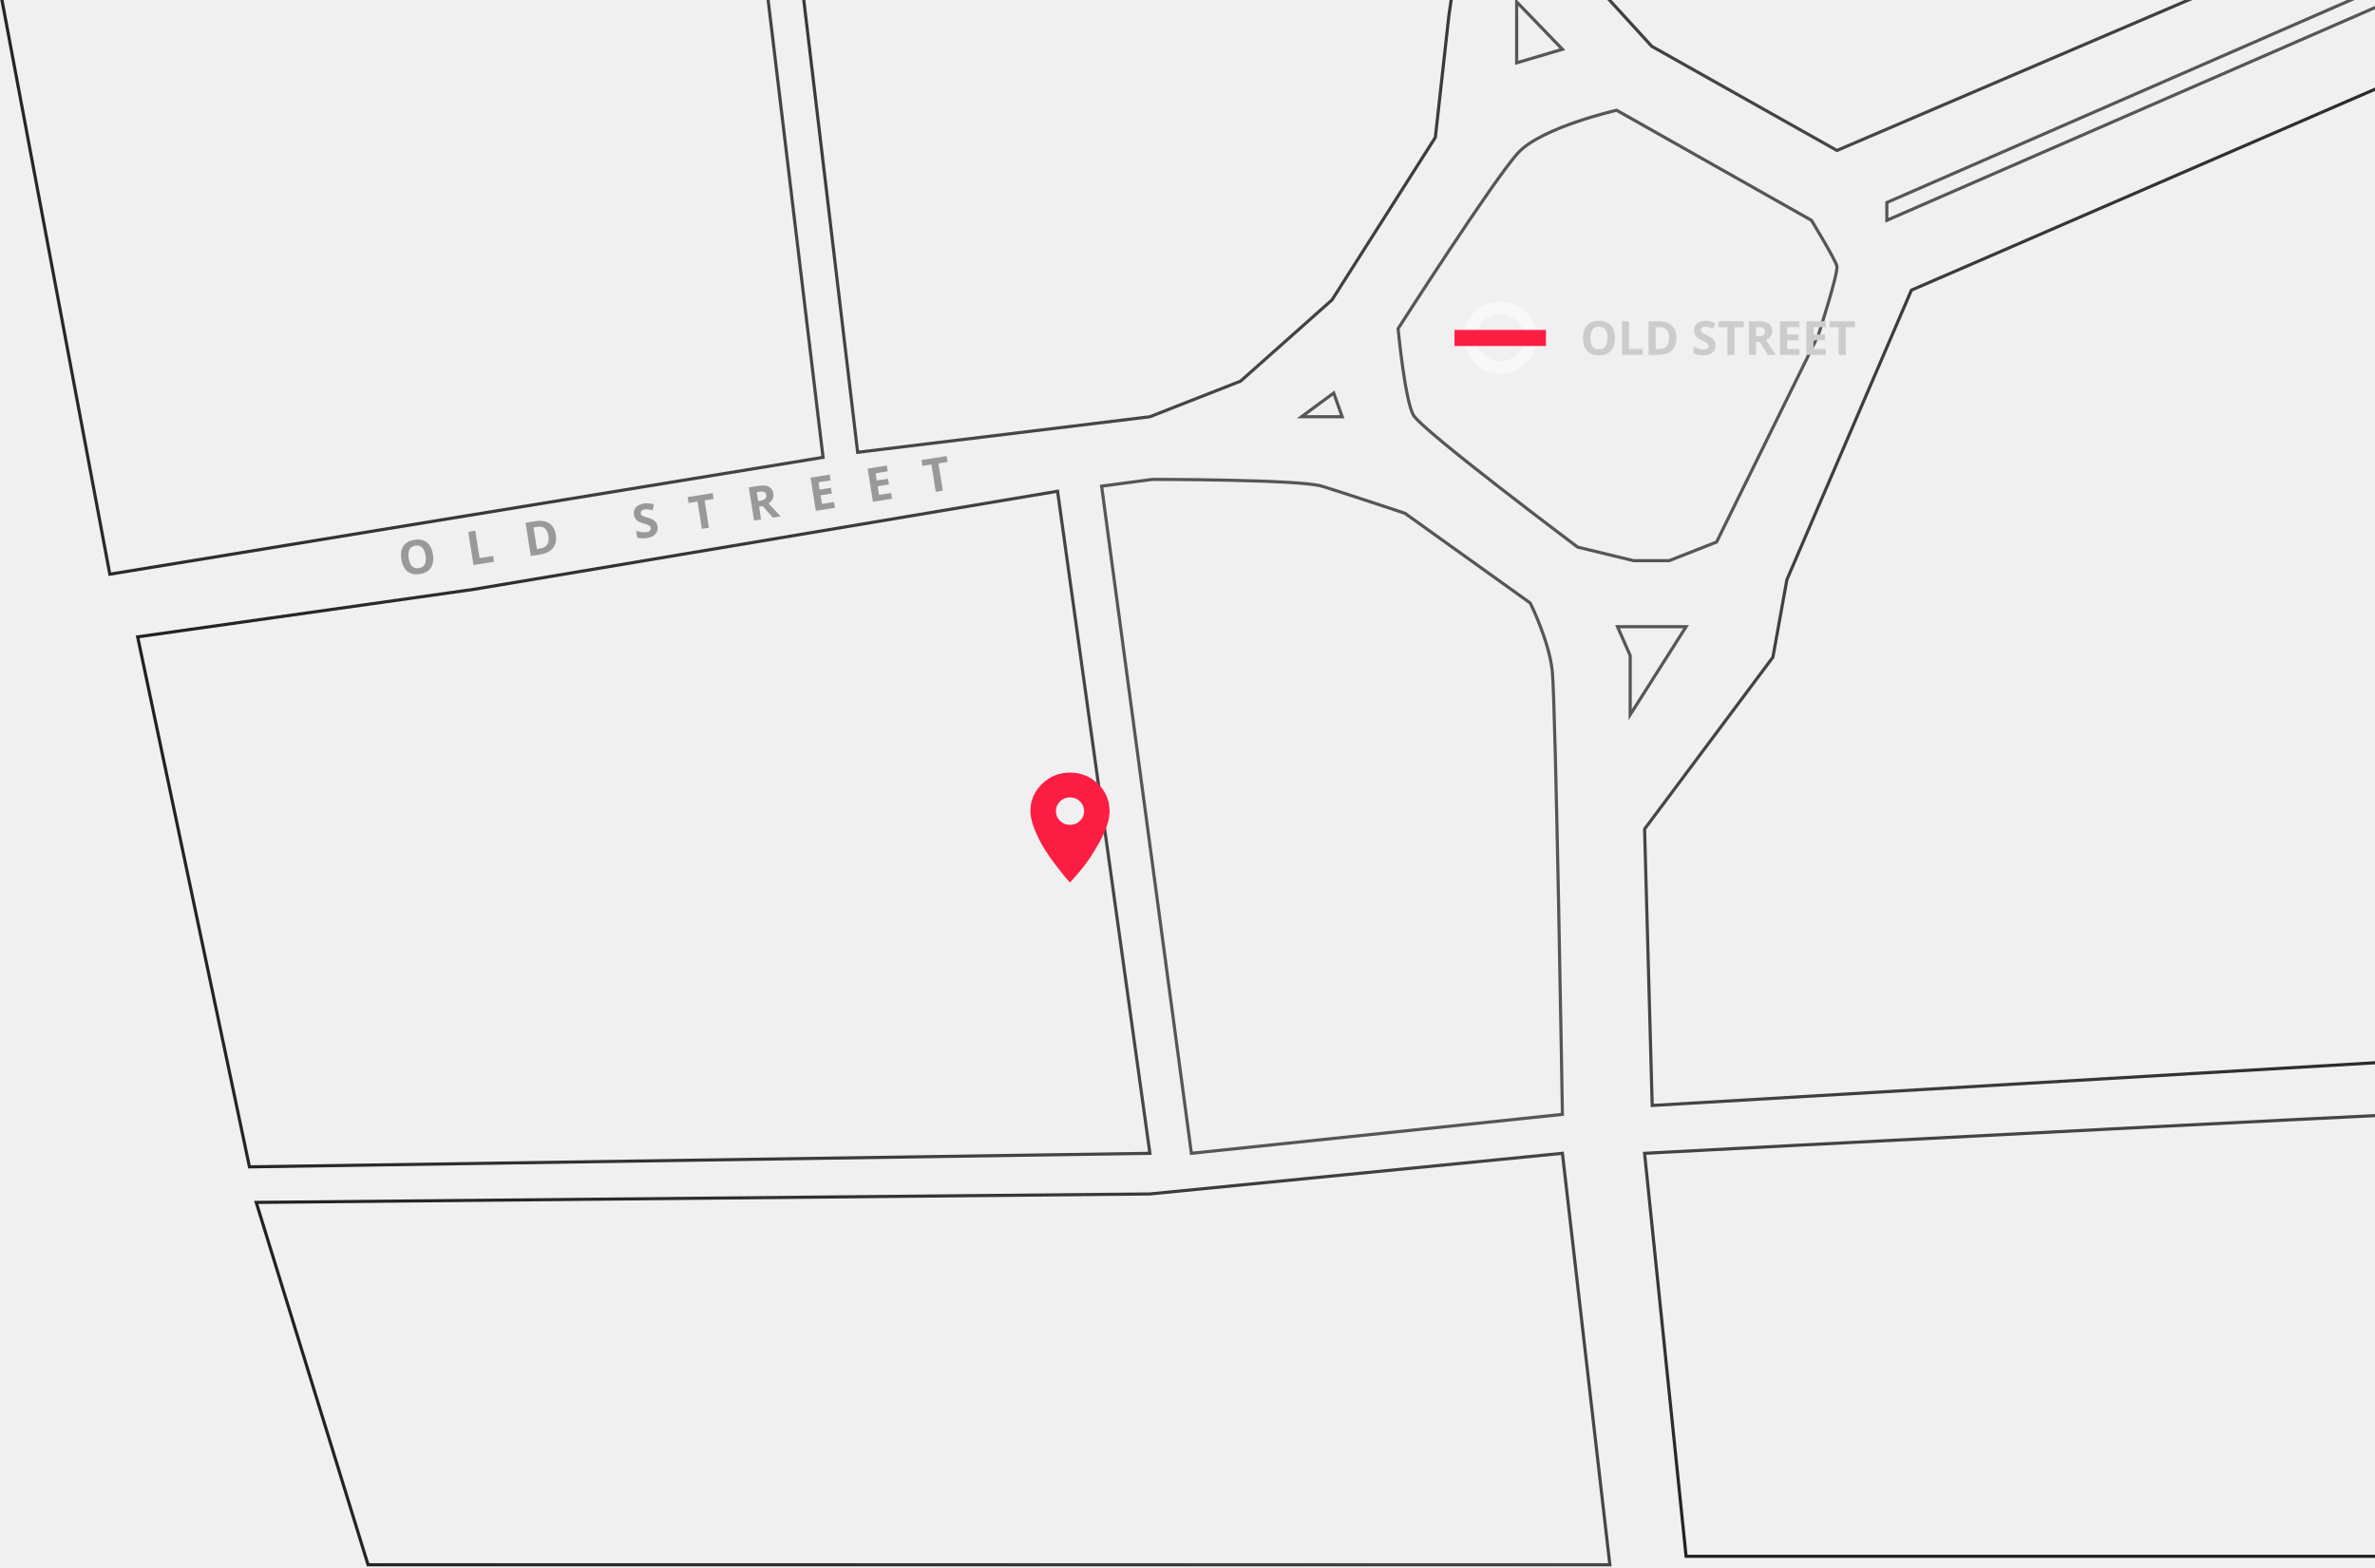
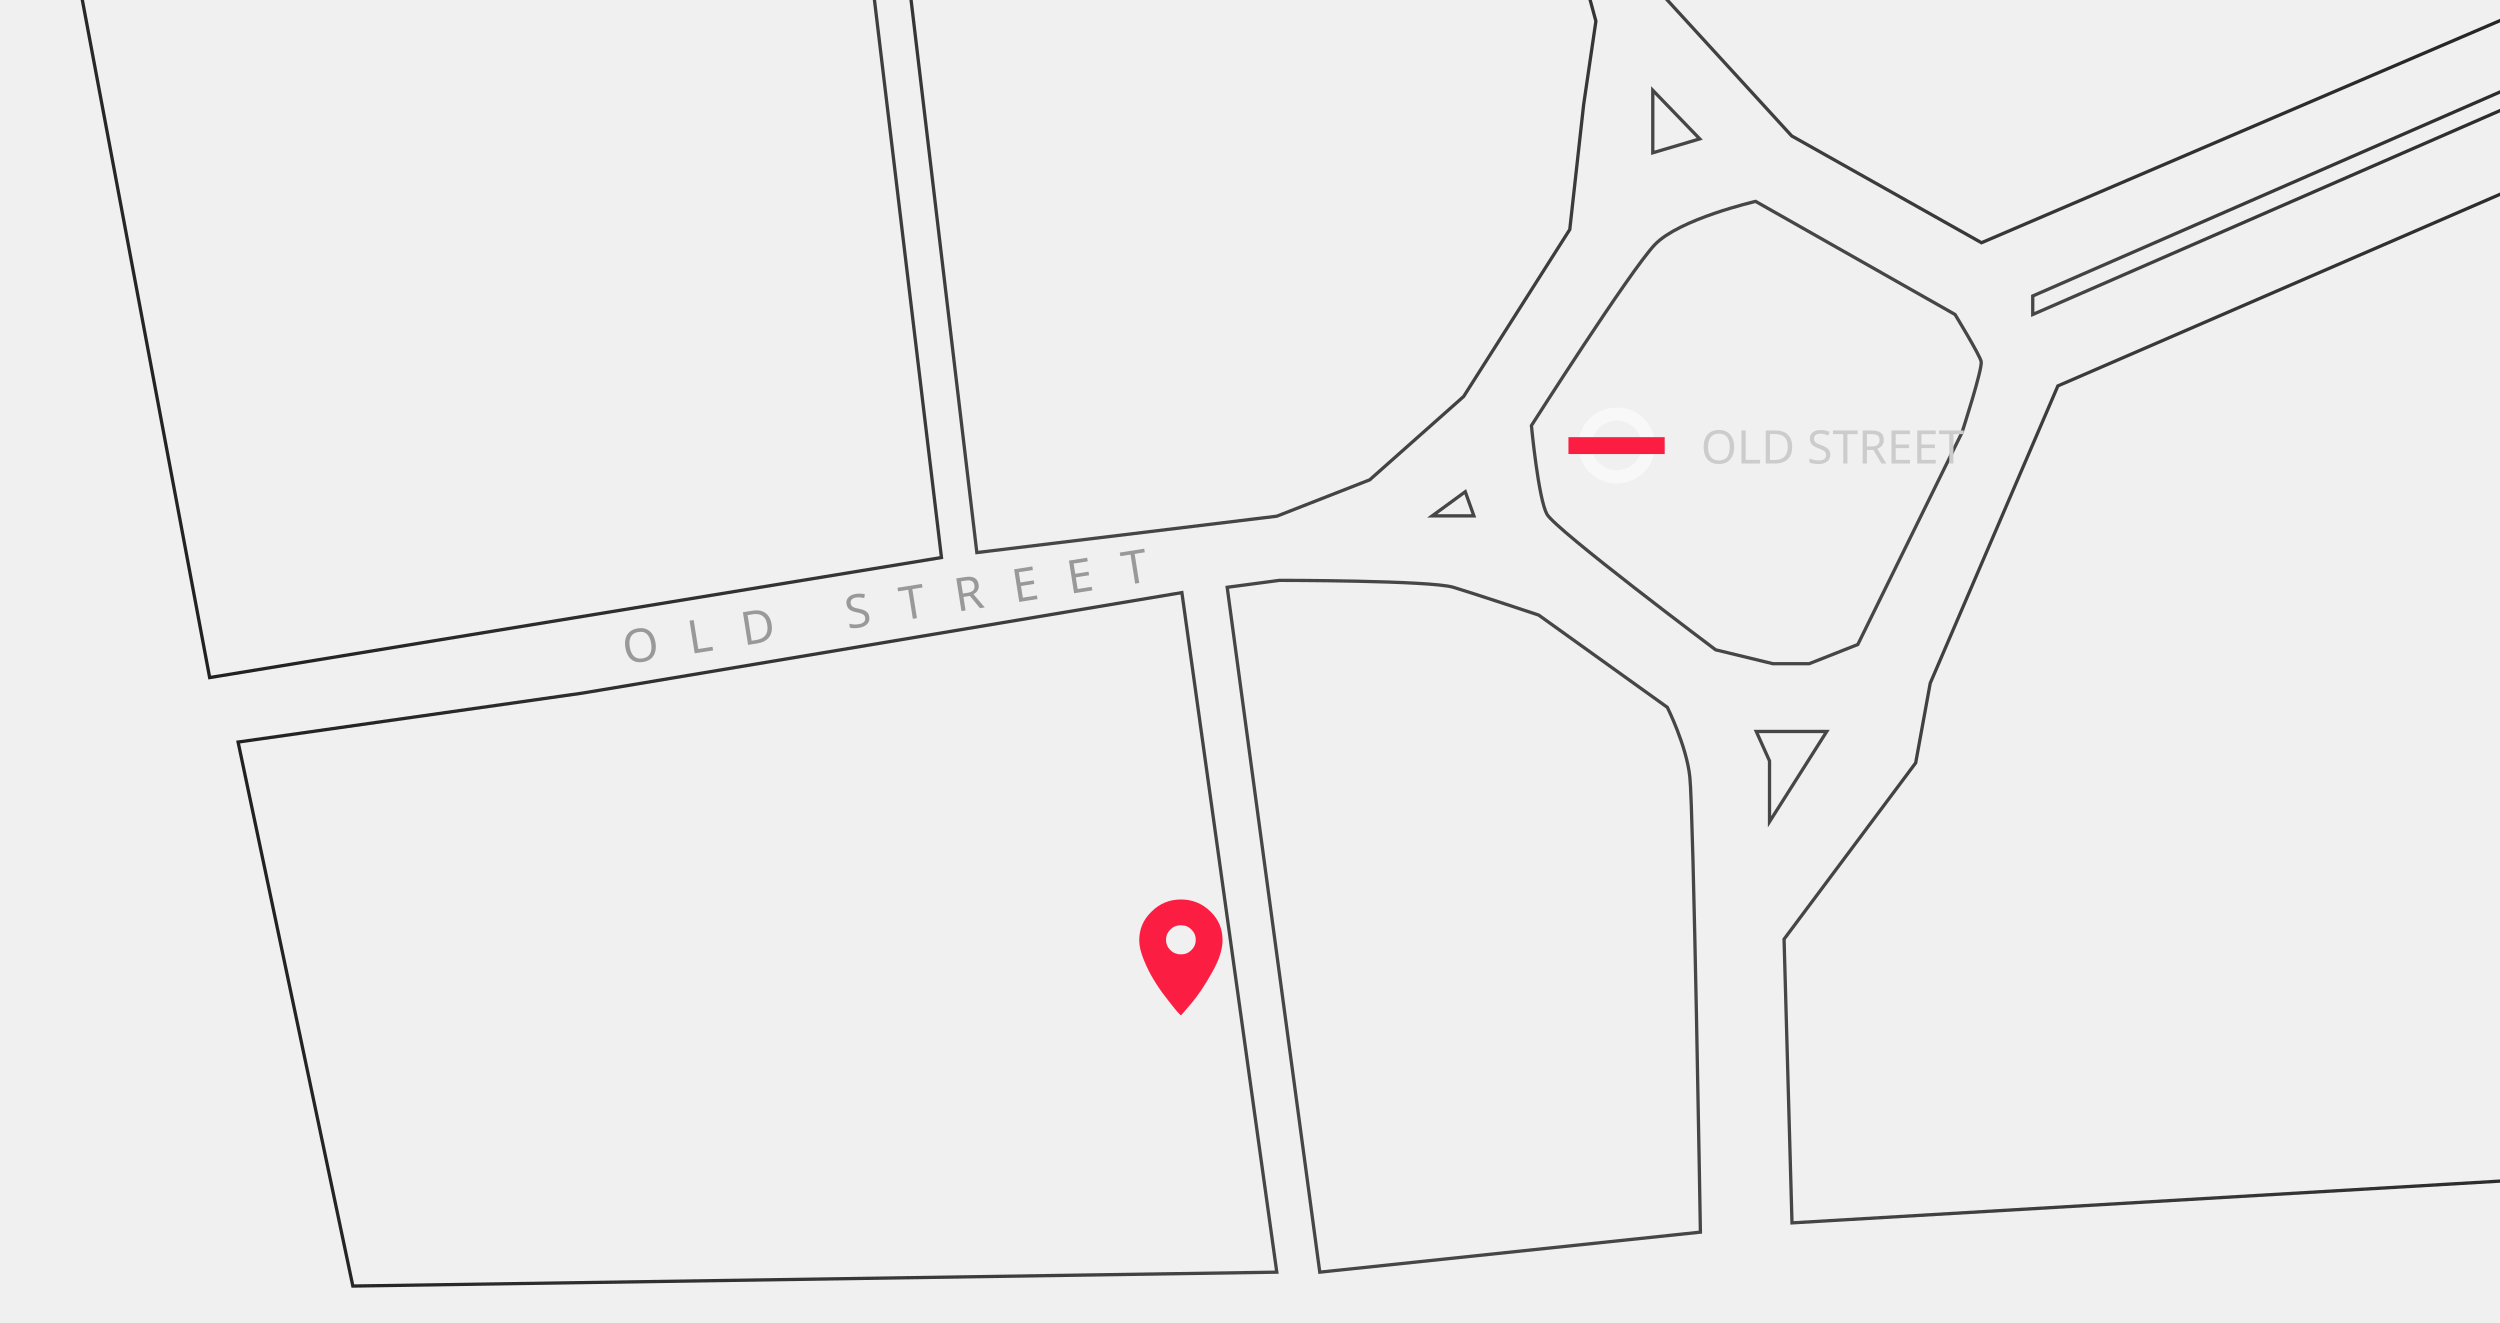
- <svg xmlns="http://www.w3.org/2000/svg" xmlns:xlink="http://www.w3.org/1999/xlink" width="756px" height="499px" viewBox="0 0 756 499" version="1.1">
-   <defs>
-     <rect id="path-1" x="0" y="0" width="824" height="499" />
-     <linearGradient x1="100%" y1="50%" x2="0%" y2="50%" id="linearGradient-3">
-       <stop stop-color="#464646" offset="0%" />
-       <stop stop-color="#212121" offset="100%" />
-     </linearGradient>
-     <linearGradient x1="50%" y1="100%" x2="50%" y2="0%" id="linearGradient-4">
-       <stop stop-color="#464646" offset="0%" />
-       <stop stop-color="#212121" offset="100%" />
-     </linearGradient>
-     <linearGradient x1="1.41638472e-14%" y1="50%" x2="100%" y2="50%" id="linearGradient-5">
-       <stop stop-color="#464646" offset="0%" />
-       <stop stop-color="#212121" offset="100%" />
-     </linearGradient>
-     <linearGradient x1="50%" y1="0%" x2="50%" y2="100%" id="linearGradient-6">
-       <stop stop-color="#464646" offset="0%" />
-       <stop stop-color="#212121" offset="100%" />
-     </linearGradient>
-   </defs>
-   <g id="Symbols" stroke="none" stroke-width="1" fill="none" fill-rule="evenodd">
+ <svg xmlns="http://www.w3.org/2000/svg" version="1.1" id="Layer_1" x="0px" y="0px" viewBox="0 0 756 400" style="enable-background:new 0 0 756 400;" xml:space="preserve">
+   <style type="text/css">
+ 	.st0{fill:none;stroke:#464646;stroke-miterlimit:10;}
+ 	.st1{fill:none;stroke:url(#SVGID_1_);stroke-miterlimit:10;}
+ 	.st2{fill:none;stroke:url(#SVGID_2_);stroke-miterlimit:10;}
+ 	.st3{fill:none;stroke:url(#SVGID_3_);stroke-miterlimit:10;}
+ 	.st4{fill:none;stroke:url(#SVGID_4_);stroke-miterlimit:10;}
+ 	.st5{fill:none;stroke:url(#SVGID_5_);stroke-miterlimit:10;}
+ 	.st6{fill:none;stroke:url(#SVGID_6_);stroke-miterlimit:10;}
+ 	.st7{filter:url(#Adobe_OpacityMaskFilter);}
+ 	.st8{fill:#FFFFFF;}
+ 	.st9{mask:url(#mask-2_1_);}
+ 	.st10{fill:#FC1D42;}
+ 	.st11{enable-background:new    ;}
+ 	.st12{fill:#999999;}
+ 	.st13{font-family:'ProximaNova-Bold';}
+ 	.st14{font-size:14px;}
+ 	.st15{letter-spacing:9;}
+ 	.st16{fill:#CCCCCC;}
+ 	.st17{fill:none;stroke:#F8F8F8;stroke-width:4;}
+ </style>
+   <path class="st0" d="M530.9,60.9c0,0-23.1,5.3-30.5,13.1s-37.3,54.7-37.3,54.7s2.1,22.1,4.7,26.8s51,41,51,41l17.3,4.2h11l14.7-5.8  l31.5-64.1c0,0,6.3-19.4,5.8-21.5c-0.5-2.1-7.9-14.2-7.9-14.2L530.9,60.9z" />
+   <polygon class="st0" points="443.1,148.7 433.1,156 445.7,156 " />
+   <polygon class="st0" points="499.8,46.2 514,42 499.8,27.3 " />
+   <polygon class="st0" points="531.1,221.2 552.4,221.2 535.1,248.5 535.1,230.1 " />
+   <path class="st0" d="M371.1,177.6l15.8-2.1c0,0,45.7,0,52.6,2.1s25.8,8.4,25.8,8.4l38.9,27.9c0,0,5.8,11.6,6.8,21  c1.1,9.5,3.2,137.7,3.2,137.7l-115.1,12.1L371.1,177.6z" />
+   <linearGradient id="SVGID_1_" gradientUnits="userSpaceOnUse" x1="71.407" y1="283.974" x2="386.625" y2="283.974">
+     <stop offset="0" style="stop-color:#212121" />
+     <stop offset="1" style="stop-color:#464646" />
+   </linearGradient>
+   <polygon class="st1" points="357.4,179.2 176.1,209.6 72,224.4 106.7,388.9 386.1,384.7 " />
+   <linearGradient id="SVGID_2_" gradientUnits="userSpaceOnUse" x1="369.2" y1="167.622" x2="369.2" y2="-191.394">
+     <stop offset="0" style="stop-color:#464646" />
+     <stop offset="1" style="stop-color:#212121" />
+   </linearGradient>
+   <path class="st2" d="M295.4,167.1l90.7-11l28.1-11l28.4-25.2l32.1-50.5l4.2-37.8l3.7-25.2c0,0-34.2-127.7-43.1-141.9  c0,0-23.1-54.1-25.8-55.2l-118.3,33.1l-39.4-6.3L295.4,167.1z" />
+   <linearGradient id="SVGID_3_" gradientUnits="userSpaceOnUse" x1="299.367" y1="-72.596" x2="1.663" y2="99.283">
+     <stop offset="0" style="stop-color:#464646" />
+     <stop offset="1" style="stop-color:#212121" />
+   </linearGradient>
+   <polygon class="st3" points="284.7,168.6 63.4,204.9 0,-132.5 212.3,-186.7 244.4,-166.7 " />
+   <linearGradient id="SVGID_4_" gradientUnits="userSpaceOnUse" x1="474.633" y1="-44.695" x2="793.076" y2="-44.695">
+     <stop offset="0" style="stop-color:#464646" />
+     <stop offset="1" style="stop-color:#212121" />
+   </linearGradient>
+   <polygon class="st4" points="477.1,-122.9 475.1,-104.8 503.9,-0.3 541.8,41.1 599.2,73.4 792.5,-9.4 746.7,-162.7 578.4,-130 " />
+   <linearGradient id="SVGID_5_" gradientUnits="userSpaceOnUse" x1="539.021" y1="197.441" x2="849.1" y2="197.441">
+     <stop offset="0" style="stop-color:#464646" />
+     <stop offset="1" style="stop-color:#212121" />
+   </linearGradient>
+   <polygon class="st5" points="622.3,116.7 583.7,206.6 579.3,230.7 539.5,284 541.9,369.8 848.6,351.7 833.2,25.3 " />
+   <linearGradient id="SVGID_6_" gradientUnits="userSpaceOnUse" x1="614.186" y1="50.204" x2="812.658" y2="50.204">
+     <stop offset="0" style="stop-color:#464646" />
+     <stop offset="1" style="stop-color:#212121" />
+   </linearGradient>
+   <polygon class="st6" points="614.7,89.5 614.7,95.1 811.8,9.1 807.8,5.2 " />
+   <g id="Symbols">
    <g id="Footer" transform="translate(-684, 0)">
      <g id="Map" transform="translate(616, 0)">
-         <mask id="mask-2" fill="white">
-           <use xlink:href="#path-1" />
+         <defs>
+           <filter id="Adobe_OpacityMaskFilter" filterUnits="userSpaceOnUse" x="255.2" y="123.2" width="408.8" height="183.8">
+             <feColorMatrix type="matrix" values="1 0 0 0 0  0 1 0 0 0  0 0 1 0 0  0 0 0 1 0" />
+           </filter>
+         </defs>
+         <mask maskUnits="userSpaceOnUse" x="255.2" y="123.2" width="408.8" height="183.8" id="mask-2_1_">
+           <g class="st7">
+             <rect id="path-1_1_" x="17.3" y="26" class="st8" width="824" height="499" />
+           </g>
        </mask>
-         <g id="Mask" />
-         <g mask="url(#mask-2)">
+         <g class="st9">
          <g transform="translate(37, -224)">
-             <path d="M545.598,259.105 C545.598,259.105 521.87,264.496 514.321,272.583 C506.771,280.671 476.032,328.656 476.032,328.656 C476.032,328.656 478.189,351.3 480.886,356.152 C483.583,361.005 533.194,398.206 533.194,398.206 L550.99,402.52 L562.315,402.52 L577.416,396.588 L609.772,330.812 C609.772,330.812 616.243,310.864 615.703,308.708 C615.164,306.55 607.614,294.151 607.614,294.151 L545.598,259.105 L545.598,259.105 Z" id="Stroke-1" stroke="#565656" stroke-width="1" fill="none" />
-             <polygon id="Stroke-3" stroke="#565656" stroke-width="1" fill="none" points="455.54 349.143 445.294 356.692 458.237 356.692" />
-             <polygon id="Stroke-5" stroke="#565656" stroke-width="1" fill="none" points="513.781 244.009 528.341 239.695 513.781 224.6" />
-             <polygon id="Stroke-7" stroke="#565656" stroke-width="1" fill="none" points="545.884 423.546 567.708 423.546 549.912 451.581 549.912 432.712" />
-             <path d="M381.66,378.797 L397.838,376.64 C397.838,376.64 444.754,376.64 451.764,378.797 C458.776,380.953 478.19,387.422 478.19,387.422 L518.095,415.998 C518.095,415.998 524.027,427.859 525.106,437.563 C526.184,447.268 528.342,578.822 528.342,578.822 L410.242,591.221 L381.66,378.797 L381.66,378.797 Z" id="Stroke-9" stroke="#565656" stroke-width="1" fill="none" />
-             <polygon id="Stroke-11" stroke="url(#linearGradient-3)" stroke-width="1" fill="none" points="367.639 380.414 181.591 411.684 74.815 426.781 110.407 595.535 397.03 591.221" />
-             <polygon id="Stroke-13" stroke="url(#linearGradient-3)" stroke-width="1" fill="none" points="528.341 591.222 397.029 604.161 112.564 606.857 148.156 722.235 543.44 722.235" />
-             <path d="M304.005,368.013 L397.029,356.691 L425.879,345.369 L455,319.49 L487.897,267.732 L492.21,228.913 L495.986,203.034 C495.986,203.034 460.933,72.02 451.764,57.463 C451.764,57.463 428.038,1.931 425.341,0.852 L304.005,34.819 L263.56,28.349 L304.005,368.013 L304.005,368.013 Z" id="Stroke-15" stroke="url(#linearGradient-4)" stroke-width="1" fill="none" />
-             <polygon id="Stroke-17" stroke="url(#linearGradient-3)" stroke-width="1" fill="none" points="292.991 369.626 65.958 406.827 0.935 60.698 218.8 5.166 251.696 25.654" />
-             <polygon id="Stroke-19" stroke="url(#linearGradient-4)" stroke-width="1" fill="none" points="490.458 70.537 488.435 89.138 517.96 196.294 556.796 238.752 615.734 271.91 814.02 186.994 767.103 29.697 594.402 63.259" />
-             <polygon id="Stroke-21" stroke="url(#linearGradient-5)" stroke-width="1" fill="none" points="599.795 408.584 595.346 433.251 554.496 487.974 556.923 575.99 871.587 557.39 855.813 222.578 639.431 316.39" />
-             <path d="M859.723,575.99 C849.207,575.586 554.495,591.222 554.495,591.222 L567.708,719.539 L859.723,719.539 L859.723,575.99 L859.723,575.99 Z" id="Stroke-23" stroke="url(#linearGradient-6)" stroke-width="1" fill="none" />
-             <polygon id="Stroke-25" stroke="#565656" stroke-width="1" fill="none" points="631.612 288.489 631.612 294.15 833.838 205.996 829.793 201.955" />
-             <path d="M371.6,470 C375.065,470 378.031,471.198 380.499,473.594 C382.966,475.99 384.2,478.88 384.2,482.266 C384.2,484.974 383.15,488.229 381.05,492.031 C378.95,495.833 376.85,498.958 374.75,501.406 L371.6,505 C371.232,504.635 370.773,504.128 370.222,503.477 C369.671,502.826 368.673,501.563 367.229,499.688 C365.786,497.812 364.513,495.99 363.41,494.219 C362.307,492.448 361.297,490.443 360.378,488.203 C359.459,485.964 359,483.984 359,482.266 C359,478.88 360.234,475.99 362.701,473.594 C365.169,471.198 368.135,470 371.6,470 L371.6,470 Z M371.6,486.641 C372.86,486.641 373.923,486.211 374.789,485.352 C375.656,484.492 376.089,483.464 376.089,482.266 C376.089,481.068 375.656,480.039 374.789,479.18 C373.923,478.32 372.86,477.891 371.6,477.891 C370.34,477.891 369.277,478.32 368.411,479.18 C367.544,480.039 367.111,481.068 367.111,482.266 C367.111,483.464 367.544,484.492 368.411,485.352 C369.277,486.211 370.34,486.641 371.6,486.641 L371.6,486.641 Z" id="Page-1-Copy-9" stroke="none" fill="#FC1D42" fill-rule="evenodd" />
-             <text id="OLD-STREET" stroke="none" fill="none" transform="translate(250.6267, 386.9222) rotate(-9) translate(-250.6267, -386.9222) " font-family="ProximaNova-Bold, Proxima Nova" font-size="15" font-weight="bold" letter-spacing="10">
-               <tspan x="156.627" y="392.922" fill="#999999">OLD STREET</tspan>
-             </text>
-             <text id="OLD-STREET" stroke="none" fill="none" font-family="ProximaNova-Bold, Proxima Nova" font-size="15" font-weight="bold">
-               <tspan x="534" y="337" fill="#CCCCCC">OLD STREET</tspan>
-             </text>
-             <g id="Tueb-logo" stroke="none" stroke-width="1" fill="none" fill-rule="evenodd" transform="translate(494, 322)">
-               <ellipse id="Oval-2" stroke="#F8F8F8" stroke-width="4" cx="14.547" cy="9.5" rx="9.59" ry="9.5" />
-               <rect id="Rectangle-22" fill="#FC1D42" x="0" y="7.045" width="29.094" height="5.124" />
+             <path id="Page-1-Copy-9" class="st10" d="M388.1,496c3.5,0,6.4,1.2,8.9,3.6c2.5,2.4,3.7,5.3,3.7,8.7c0,2.7-1,6-3.2,9.8       c-2.1,3.8-4.2,6.9-6.3,9.4l-3.1,3.6c-0.4-0.4-0.8-0.9-1.4-1.5c-0.6-0.7-1.5-1.9-3-3.8s-2.7-3.7-3.8-5.5c-1.1-1.8-2.1-3.8-3-6       c-0.9-2.2-1.4-4.2-1.4-5.9c0-3.4,1.2-6.3,3.7-8.7C381.7,497.2,384.7,496,388.1,496L388.1,496z M388.1,512.6       c1.3,0,2.3-0.4,3.2-1.3c0.9-0.9,1.3-1.9,1.3-3.1s-0.4-2.2-1.3-3.1c-0.9-0.9-1.9-1.3-3.2-1.3s-2.3,0.4-3.2,1.3       c-0.9,0.9-1.3,1.9-1.3,3.1s0.4,2.2,1.3,3.1C385.8,512.2,386.9,512.6,388.1,512.6L388.1,512.6z" />
+             <g class="st11">
+               <text transform="matrix(0.9877 -0.1564 0.1564 0.9877 220.0501 424.9022)" class="st12 st13 st14 st15">OLD STREET</text>
+             </g>
+             <g class="st11">
+               <text transform="matrix(1 0 0 1 545.3275 364.1824)" class="st16 st13 st14">OLD STREET</text>
+             </g>
+             <g id="Tueb-logo" transform="translate(494, 322)">
+               <ellipse id="Oval-2" class="st17" cx="25.9" cy="36.7" rx="9.6" ry="9.5" />
+               <rect id="Rectangle-22" x="11.3" y="34.2" class="st10" width="29.1" height="5.1" />
            </g>
          </g>
        </g>
      </g>
    </g>
  </g>
</svg>
